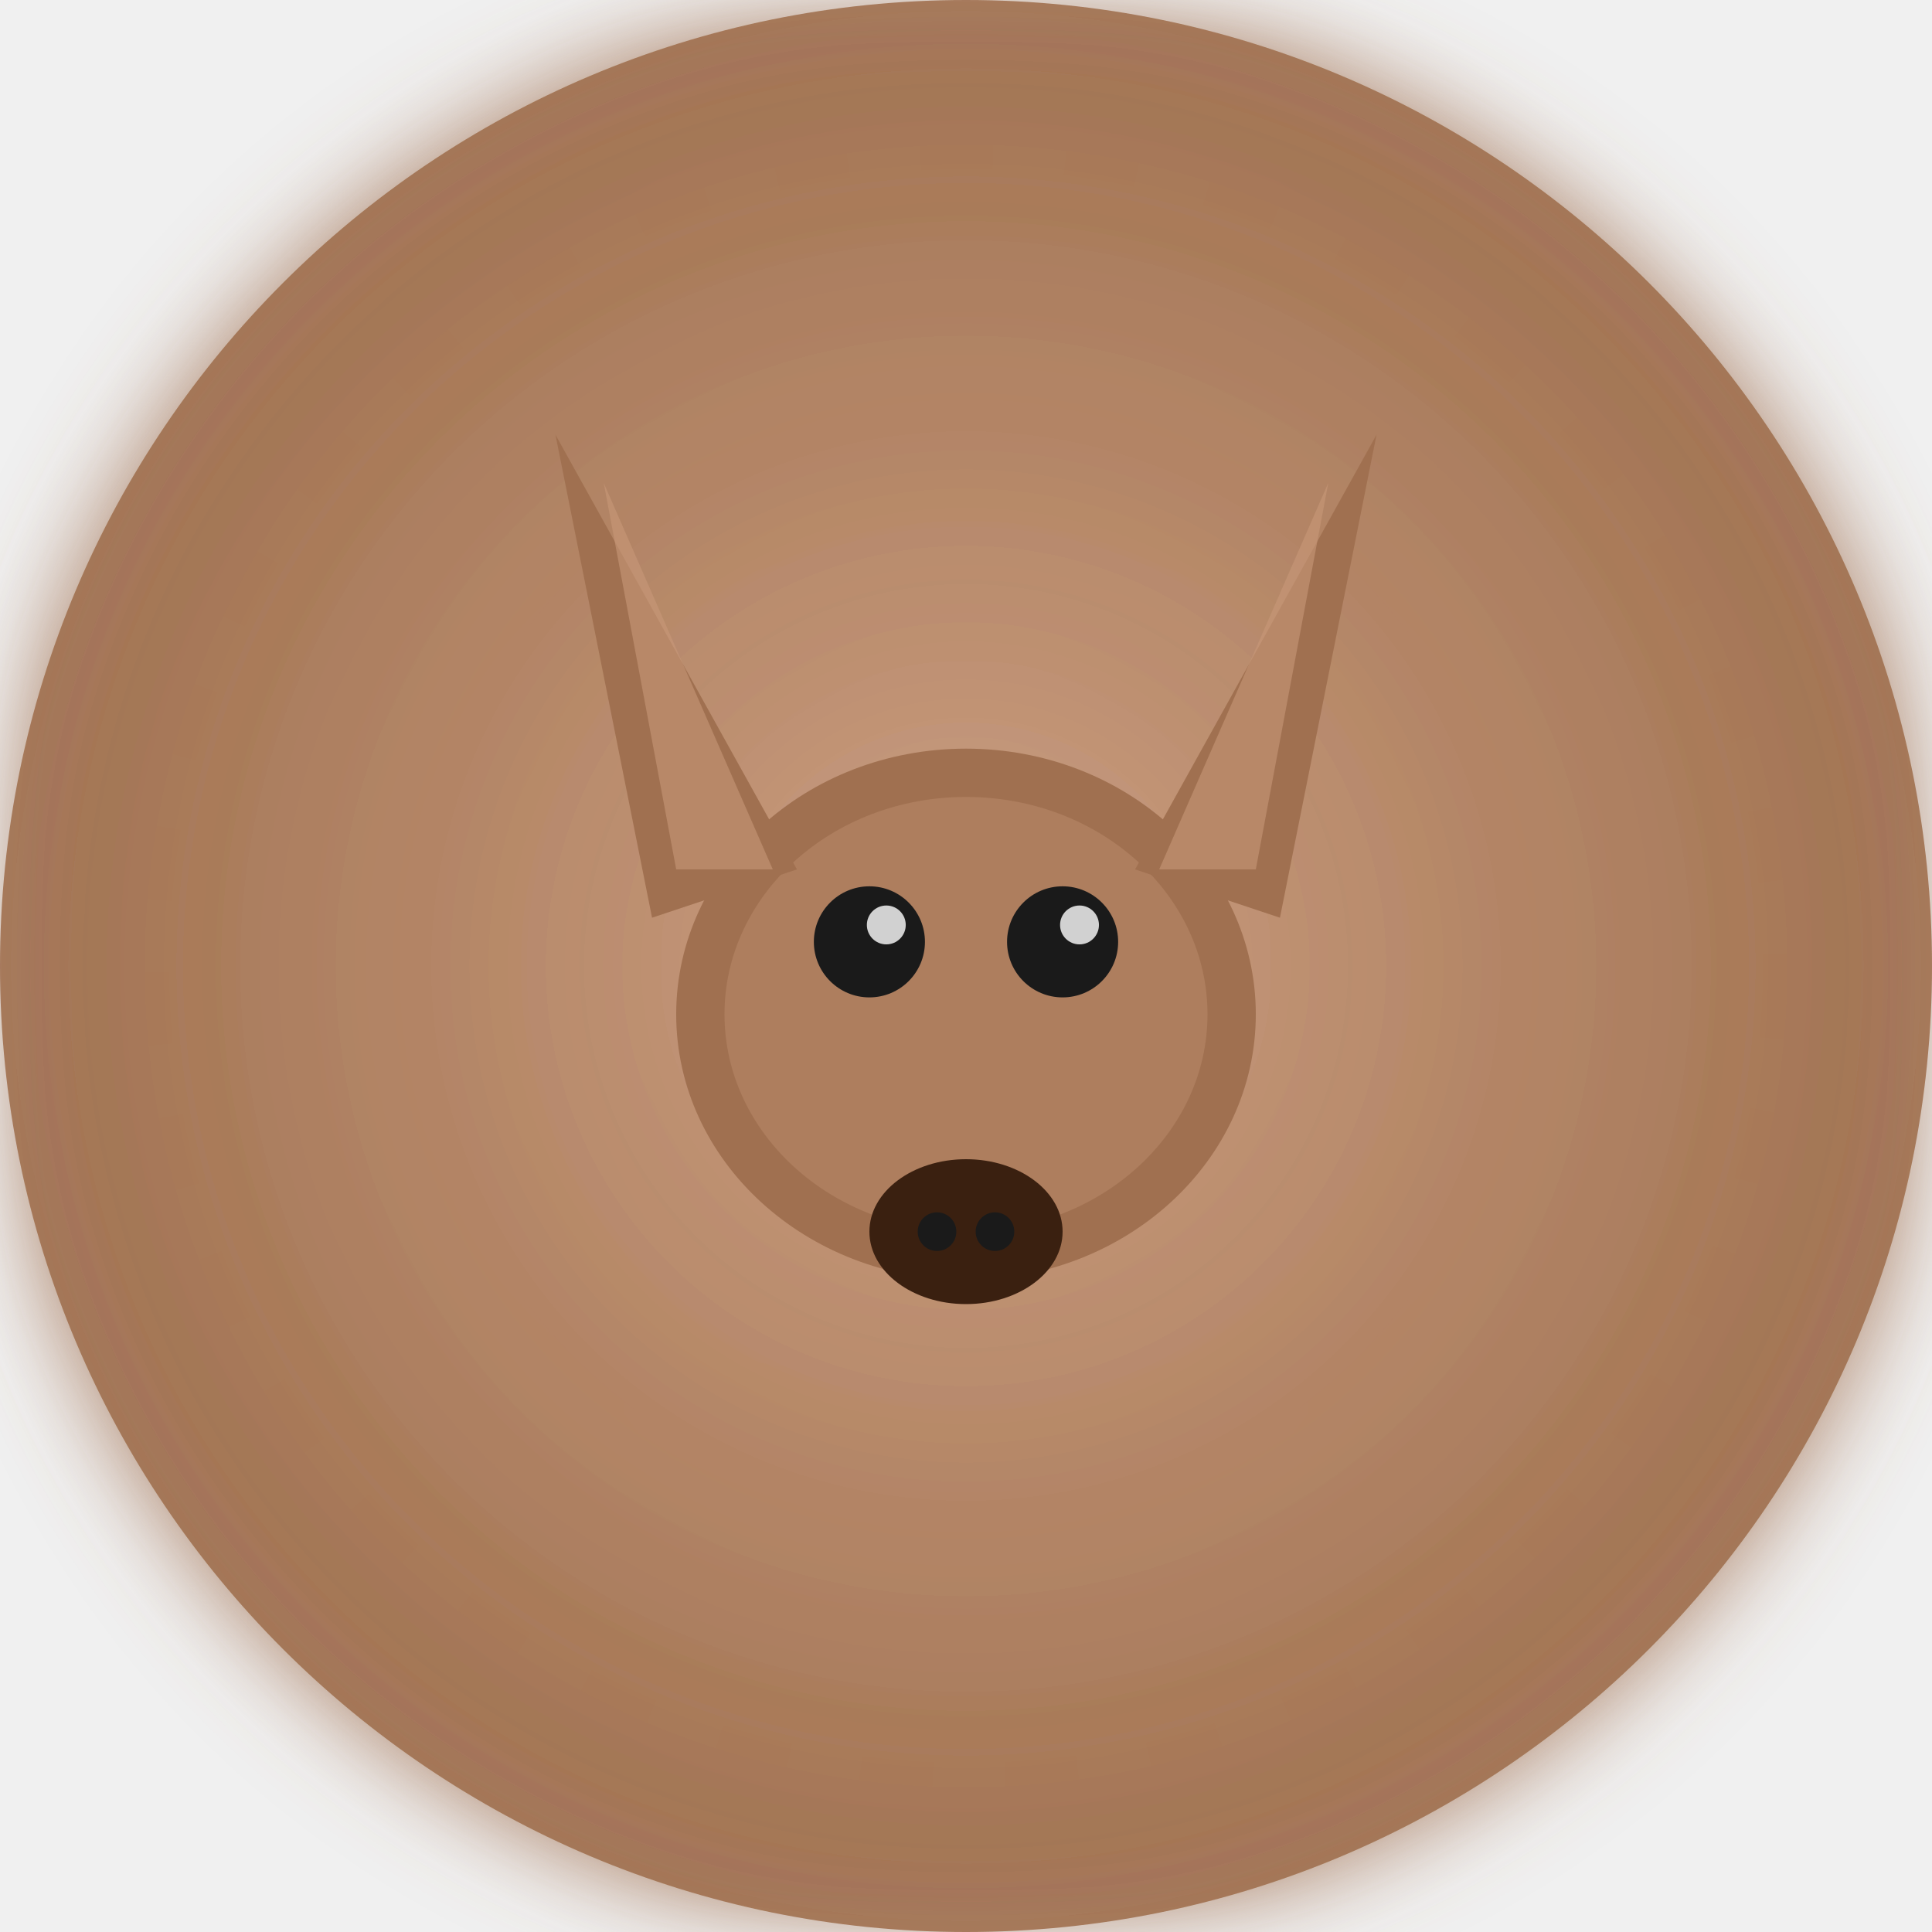
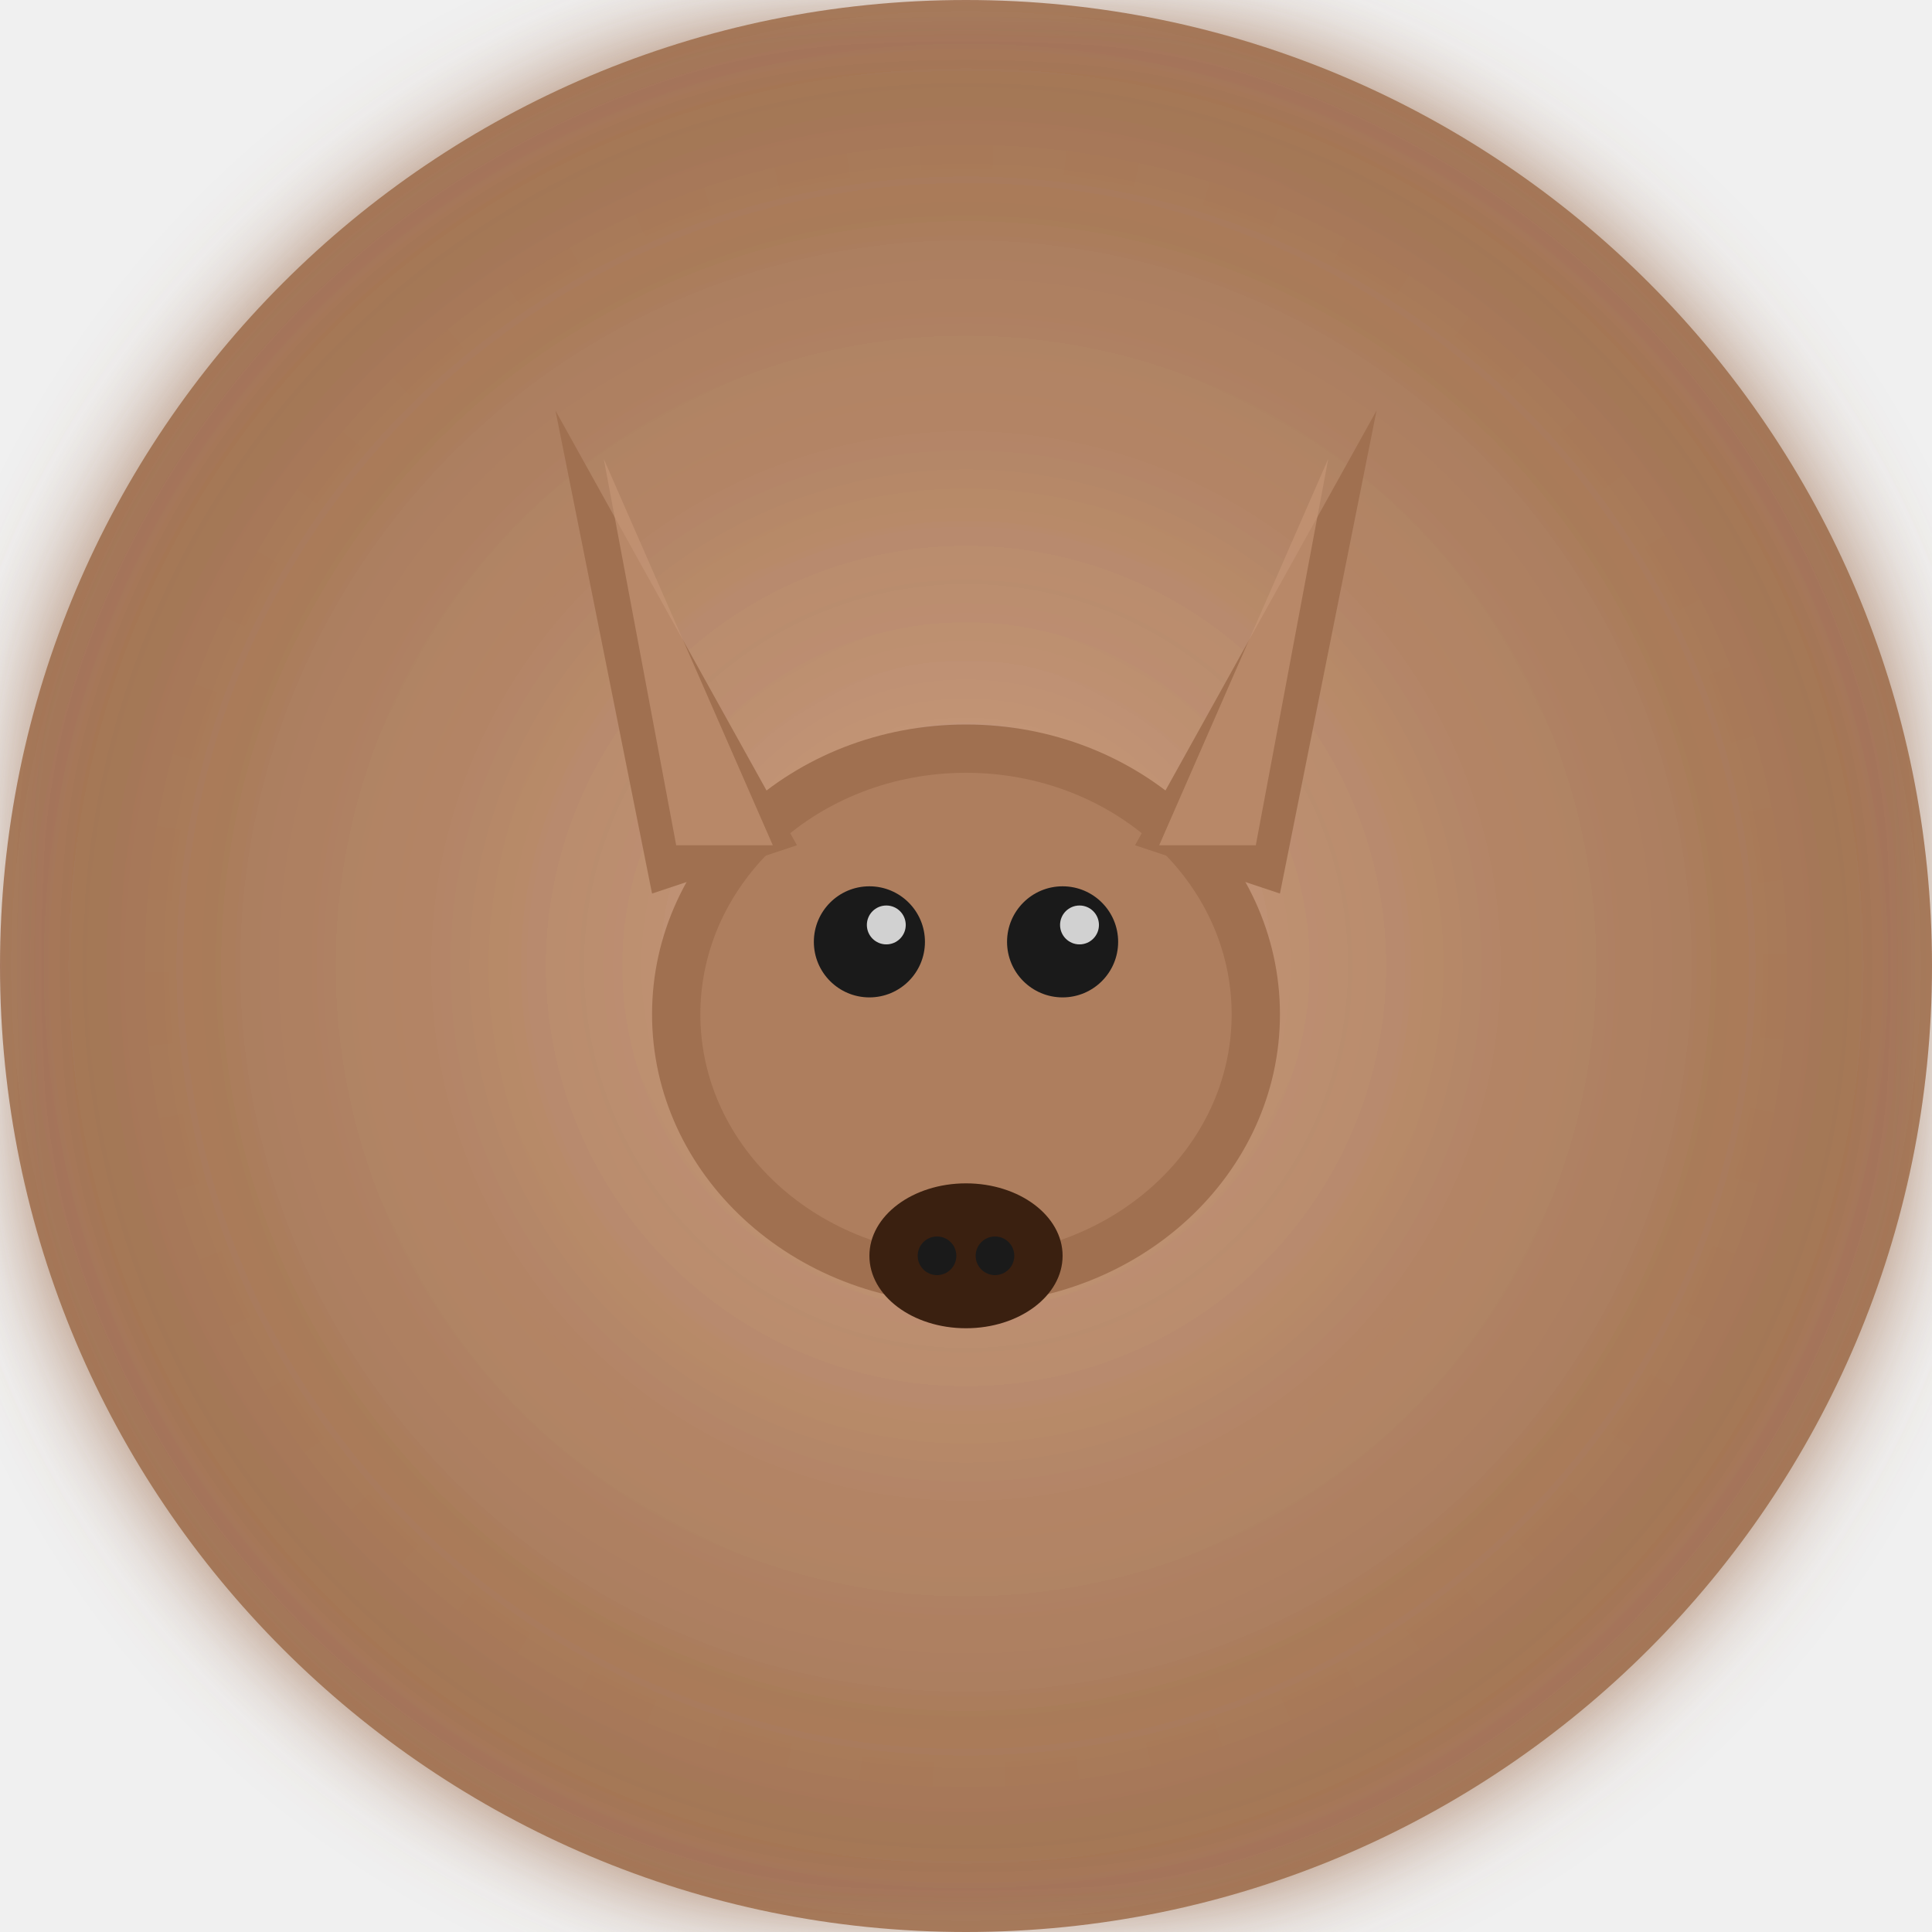
<svg xmlns="http://www.w3.org/2000/svg" viewBox="0 0 80 80">
  <defs>
    <filter id="gf1004" x="-60%" y="-60%" width="220%" height="220%">
      <feGaussianBlur stdDeviation="2" result="blur" />
      <feMerge>
        <feMergeNode in="blur" />
        <feMergeNode in="SourceGraphic" />
      </feMerge>
    </filter>
    <radialGradient id="bgg1004" cx="50%" cy="50%" r="50%">
      <stop offset="0%" stop-color="#C89878" stop-opacity="0.7" />
      <stop offset="100%" stop-color="#A07050" stop-opacity="0.9" />
    </radialGradient>
  </defs>
  <circle cx="40" cy="40" r="33.5" fill="none" stroke="#C8987880" stroke-width="1" stroke-dasharray="3,3" opacity="0.5" />
  <circle cx="40" cy="40" r="40" fill="url(#bgg1004)" filter="url(#gf1004)" />
-   <ellipse cx="40" cy="42" rx="12" ry="11" fill="#A07050" />
-   <ellipse cx="40" cy="42" rx="10" ry="9" fill="#C89878" opacity="0.35" />
-   <polygon points="27,38 23,18 33,36" fill="#A07050" />
-   <polygon points="53,38 57,18 47,36" fill="#A07050" />
-   <polygon points="28,36 25,20 32,36" fill="#C89878" opacity="0.6" />
-   <polygon points="52,36 55,20 48,36" fill="#C89878" opacity="0.6" />
-   <ellipse cx="40" cy="51" rx="4" ry="3" fill="#3A2010" />
-   <circle cx="38.8" cy="51" r="0.8" fill="#1A1A1A" />
-   <circle cx="41.2" cy="51" r="0.8" fill="#1A1A1A" />
+   <ellipse cx="40" cy="42" rx="13" ry="12" fill="#A07050" />
+   <ellipse cx="40" cy="42" rx="11" ry="10" fill="#C89878" opacity="0.35" />
+   <polygon points="27,37 23,17 33,35" fill="#A07050" />
+   <polygon points="53,37 57,17 47,35" fill="#A07050" />
+   <polygon points="28,35 25,19 32,35" fill="#C89878" opacity="0.6" />
+   <polygon points="52,35 55,19 48,35" fill="#C89878" opacity="0.6" />
+   <ellipse cx="40" cy="52" rx="4" ry="3" fill="#3A2010" />
+   <circle cx="38.8" cy="52" r="0.8" fill="#1A1A1A" />
+   <circle cx="41.2" cy="52" r="0.8" fill="#1A1A1A" />
  <circle cx="36" cy="39" r="2.3" fill="#1A1A1A" />
  <circle cx="36.7" cy="38.3" r="0.805" fill="white" opacity="0.8" />
  <circle cx="44" cy="39" r="2.3" fill="#1A1A1A" />
  <circle cx="44.7" cy="38.3" r="0.805" fill="white" opacity="0.8" />
</svg>
